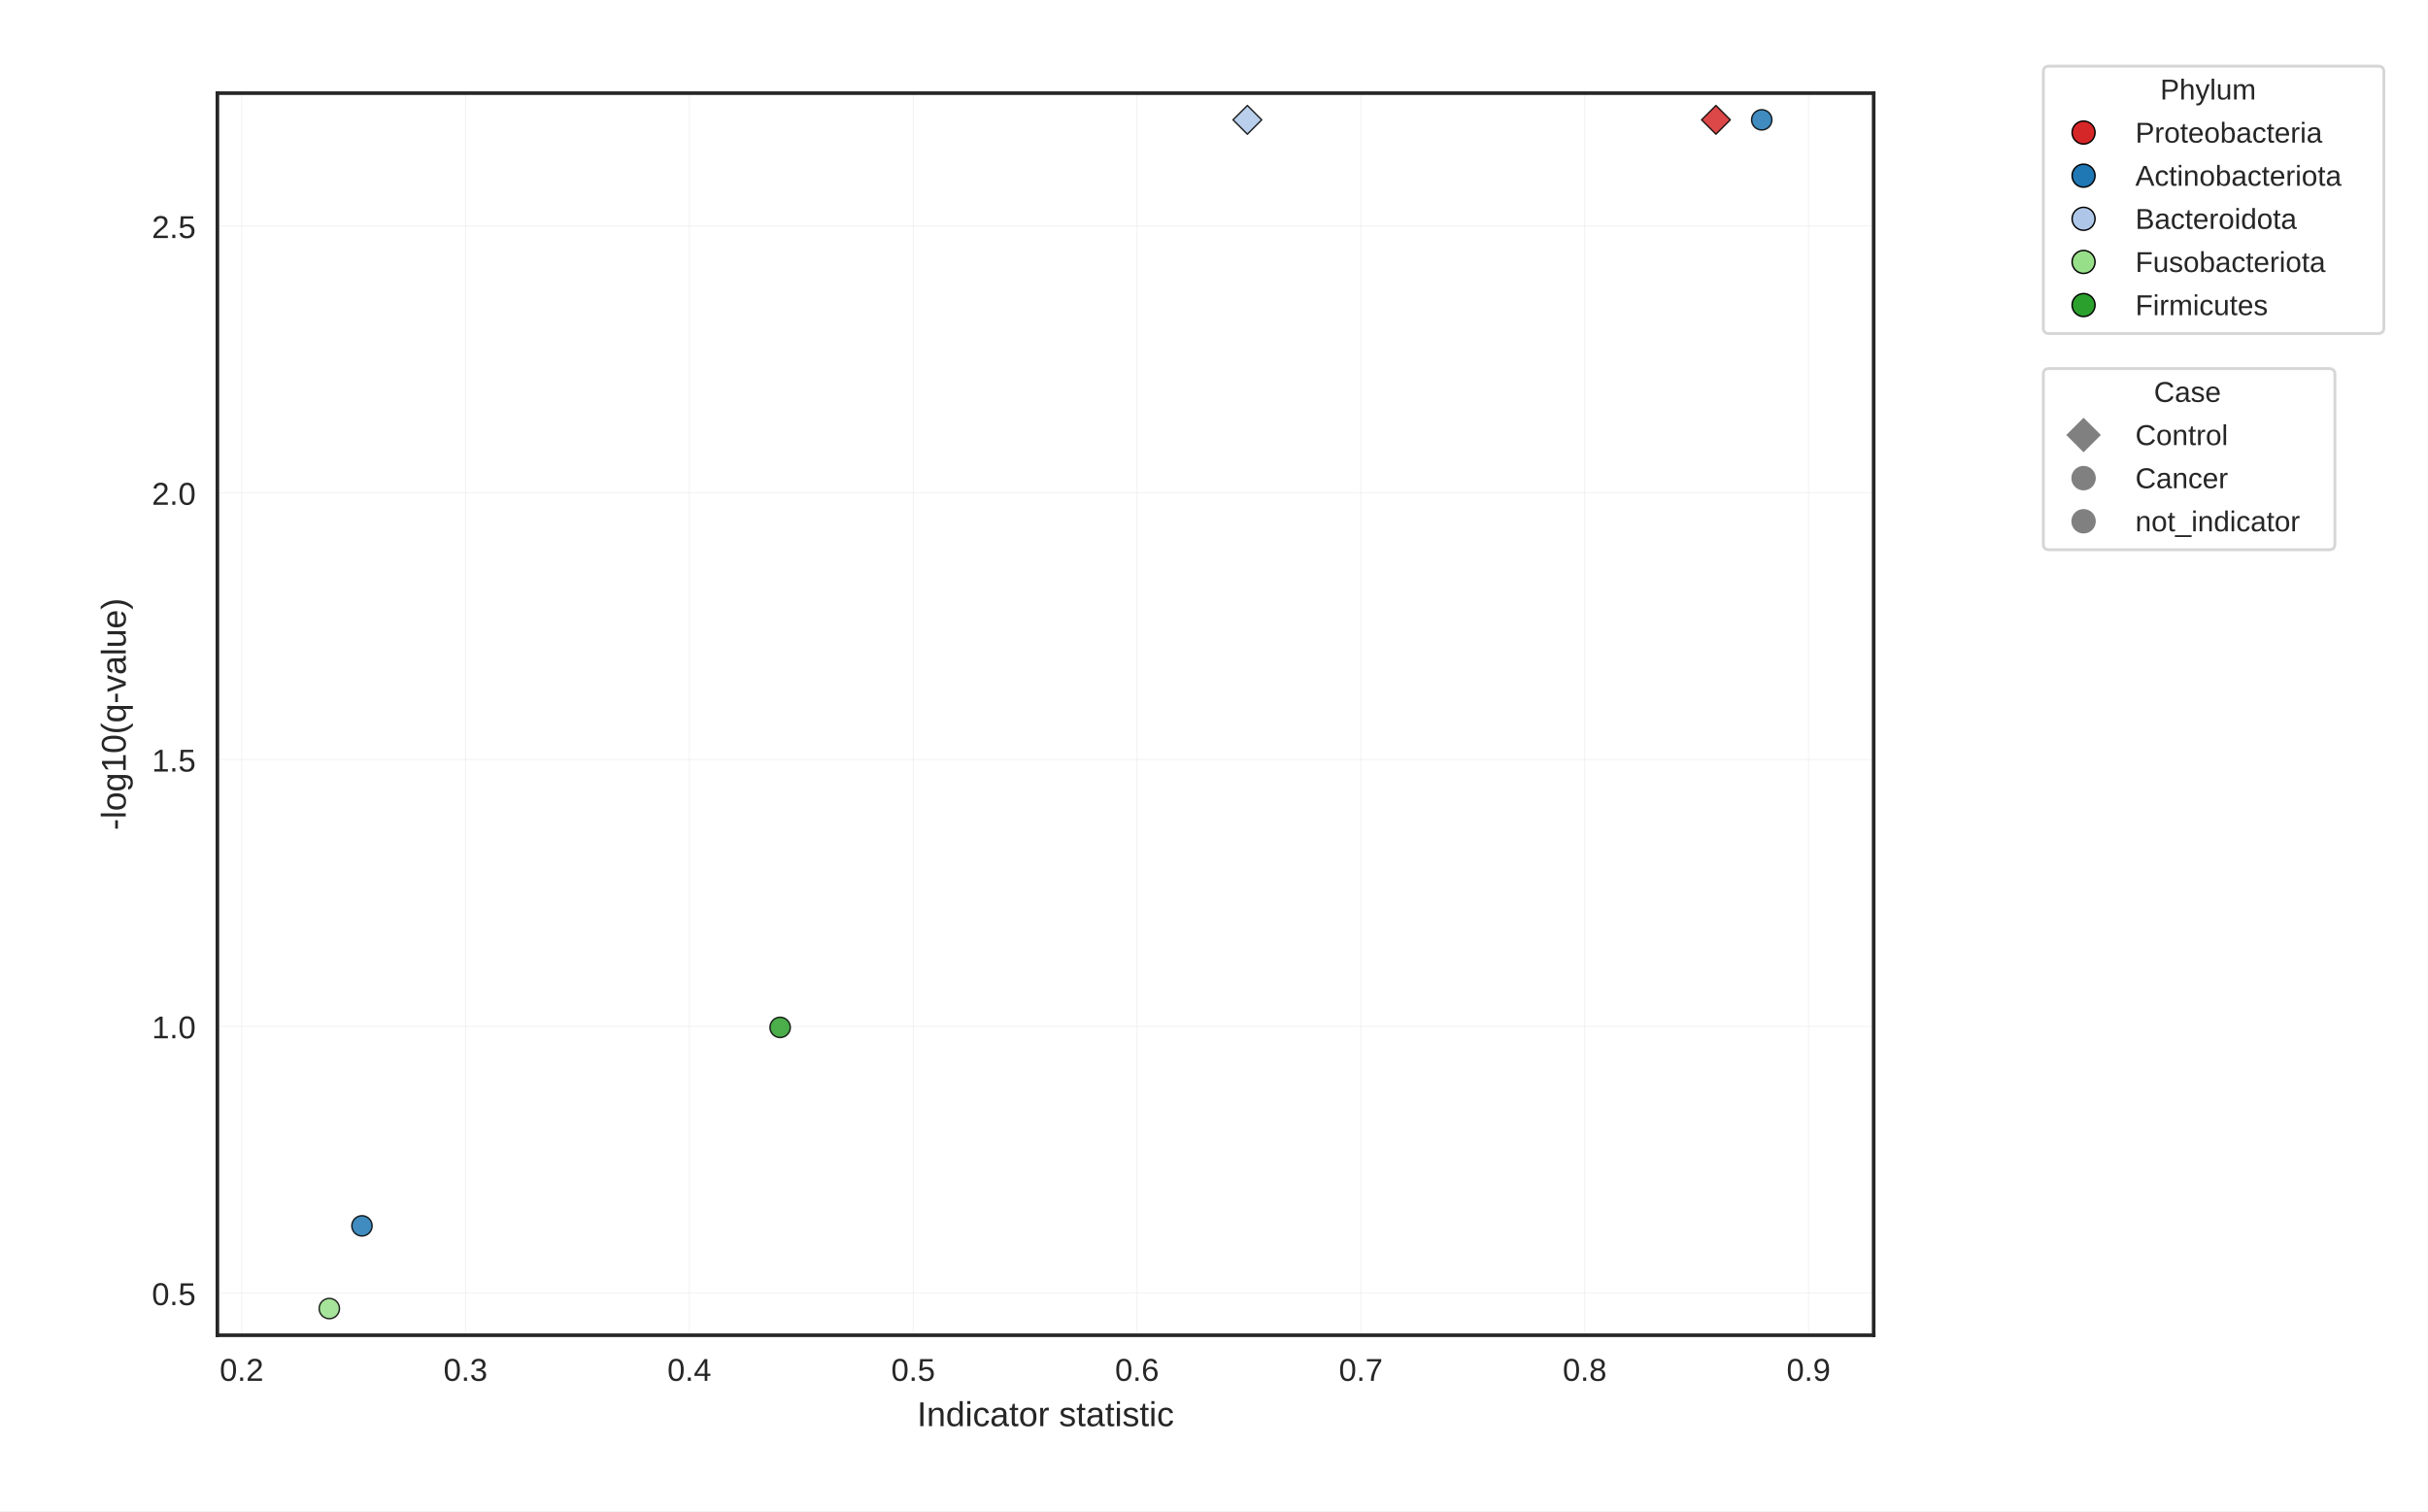
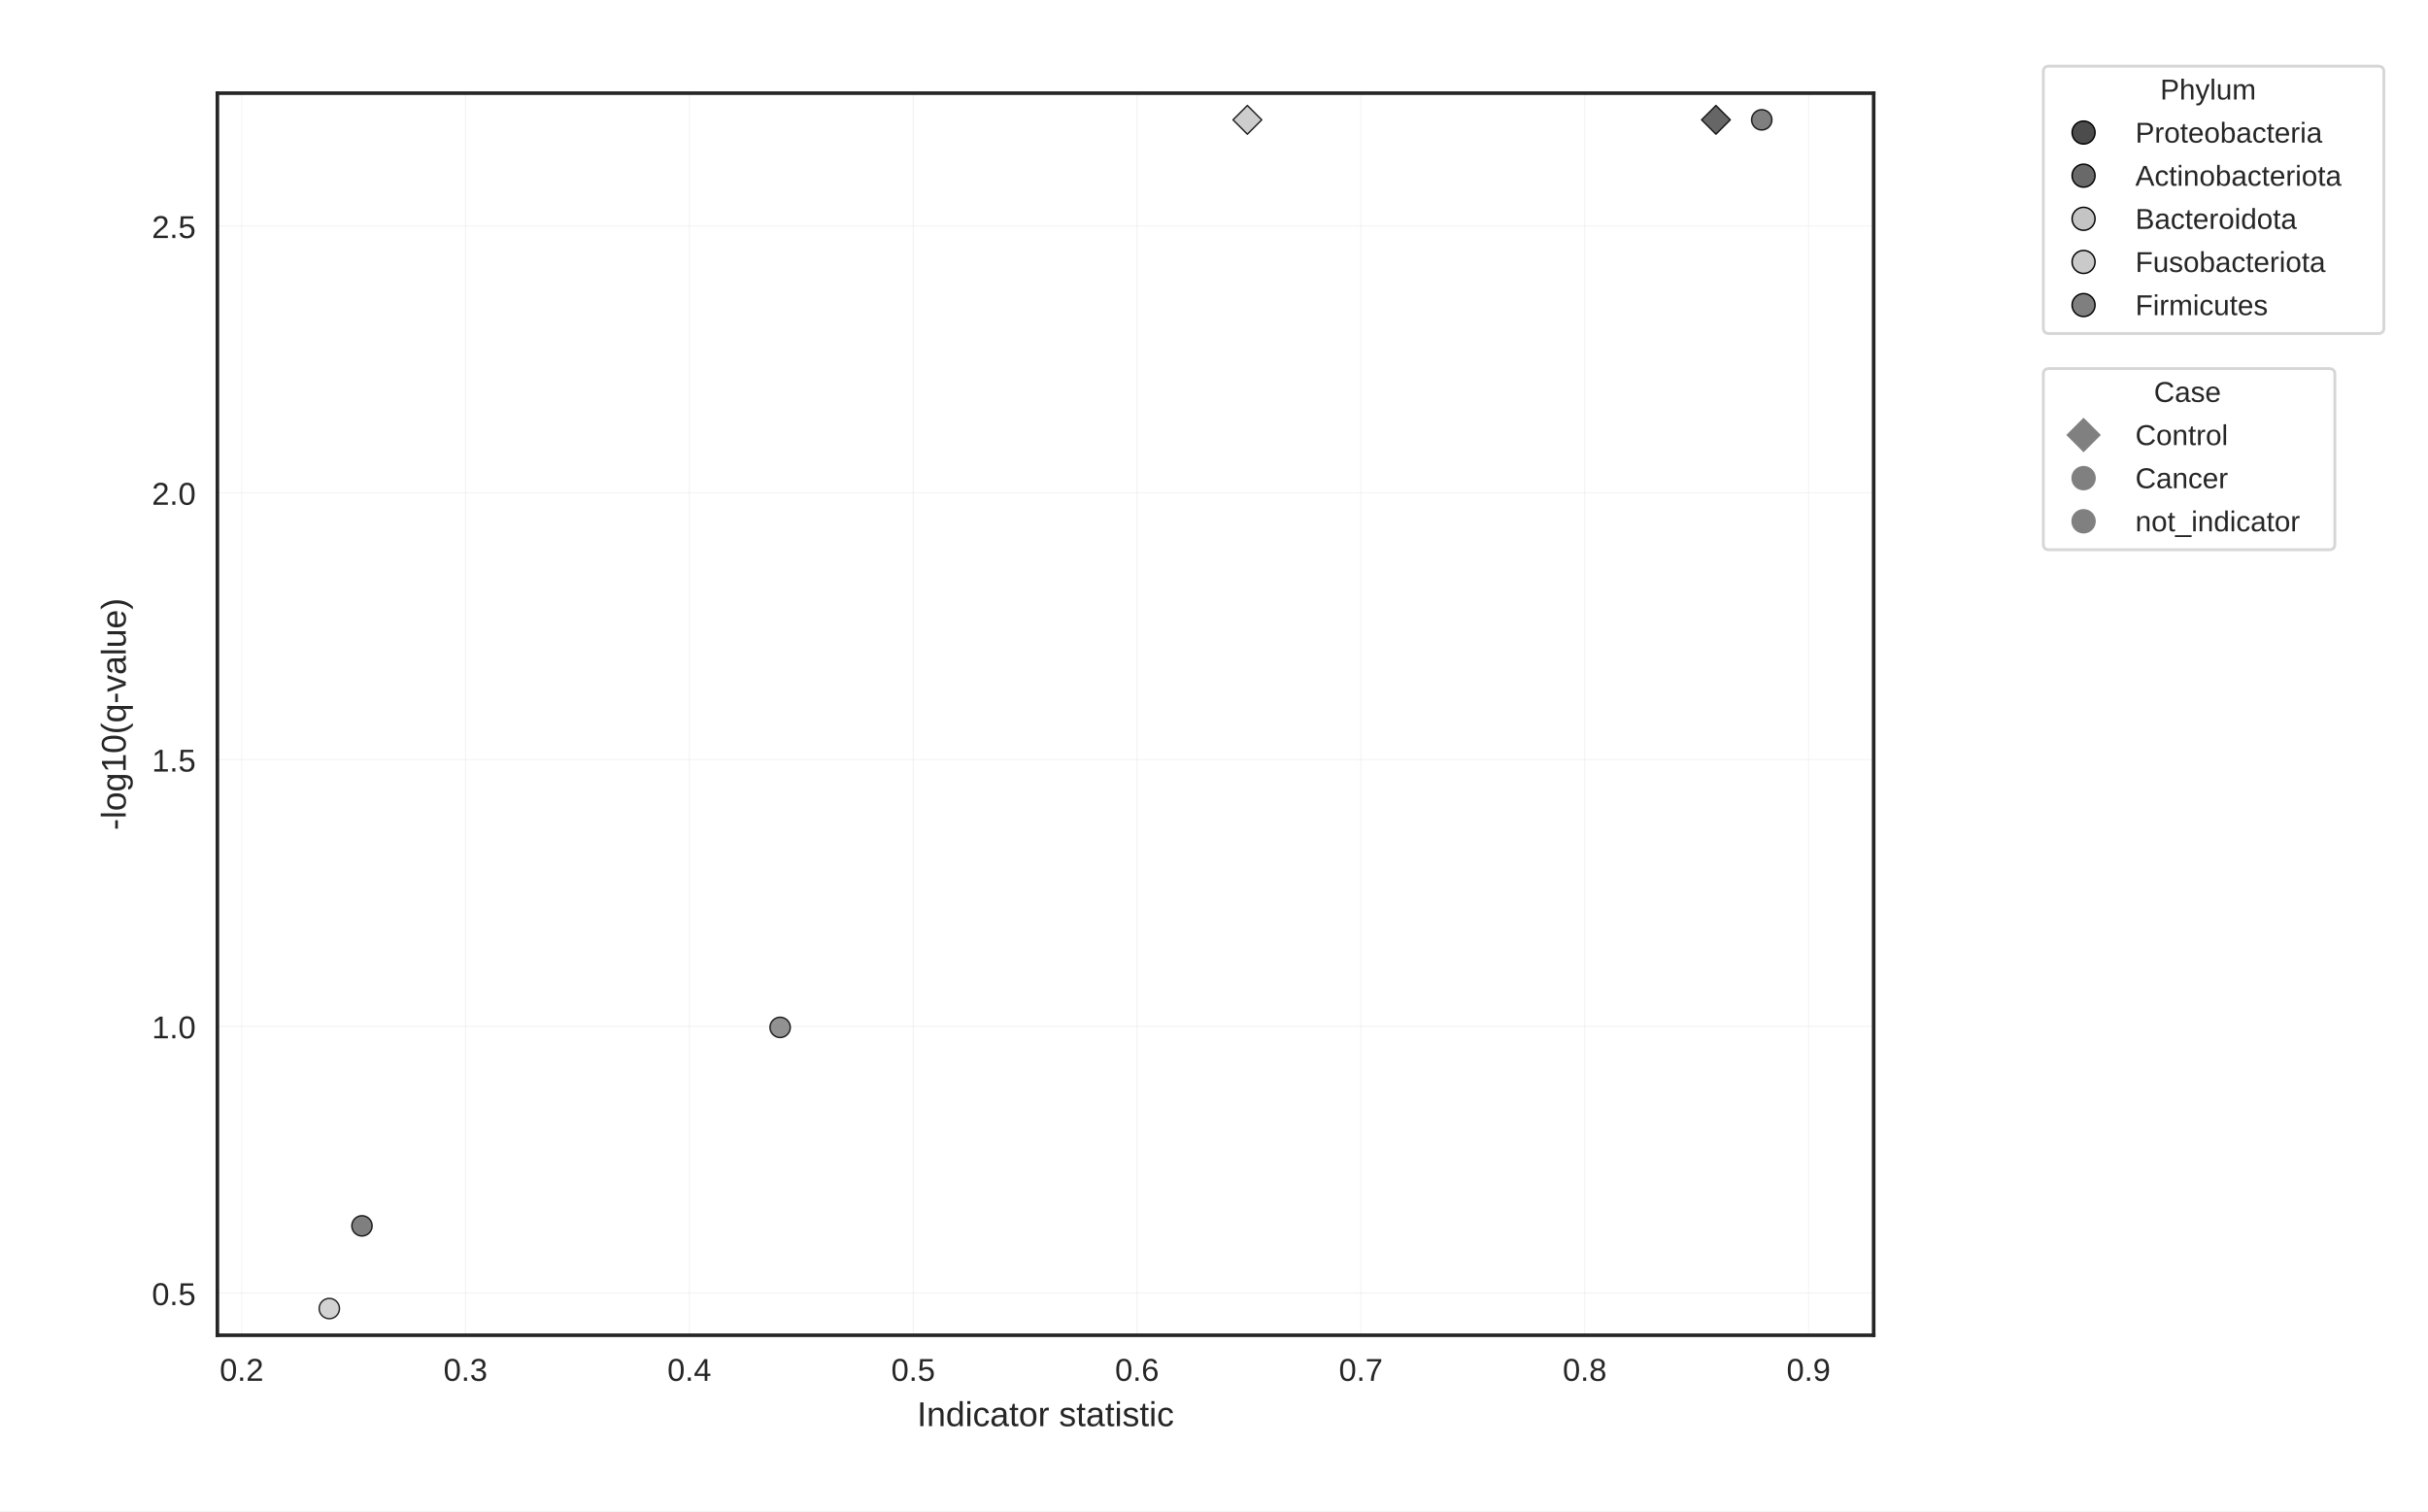
<svg xmlns="http://www.w3.org/2000/svg" xmlns:xlink="http://www.w3.org/1999/xlink" width="844.38pt" height="525.6pt" viewBox="0 0 844.38 525.6" version="1.1">
  <defs>
    <style type="text/css">*{stroke-linejoin: round; stroke-linecap: butt}</style>
  </defs>
  <g id="figure_1">
    <g id="patch_1">
      <path d="M 0 525.6  L 844.38 525.6  L 844.38 0  L 0 0  z " style="fill: #ffffff" />
    </g>
    <g id="axes_1">
      <g id="patch_2">
        <path d="M 75.6 464.4  L 651.6 464.4  L 651.6 32.4  L 75.6 32.4  z " style="fill: #ffffff" />
      </g>
      <g id="matplotlib.axis_1">
        <g id="xtick_1">
          <g id="line2d_1">
            <path d="M 84.04 464.4  L 84.04 32.4  " clip-path="url(#p770615b577)" style="fill: none; stroke: #cccccc; stroke-opacity: 0.3; stroke-width: 0.3; stroke-linecap: round" />
          </g>
          <g id="text_1">
            <text style="font-size: 11px; font-family: 'Arial', 'DejaVu Sans', 'Liberation Sans', 'Bitstream Vera Sans', sans-serif; text-anchor: middle; fill: #262626" x="84.04" y="480.257" transform="rotate(-0 84.0404 480.2574)">0.2</text>
          </g>
        </g>
        <g id="xtick_2">
          <g id="line2d_2">
            <path d="M 161.885 464.4  L 161.885 32.4  " clip-path="url(#p770615b577)" style="fill: none; stroke: #cccccc; stroke-opacity: 0.3; stroke-width: 0.3; stroke-linecap: round" />
          </g>
          <g id="text_2">
            <text style="font-size: 11px; font-family: 'Arial', 'DejaVu Sans', 'Liberation Sans', 'Bitstream Vera Sans', sans-serif; text-anchor: middle; fill: #262626" x="161.885" y="480.257" transform="rotate(-0 161.8852 480.2574)">0.3</text>
          </g>
        </g>
        <g id="xtick_3">
          <g id="line2d_3">
            <path d="M 239.73 464.4  L 239.73 32.4  " clip-path="url(#p770615b577)" style="fill: none; stroke: #cccccc; stroke-opacity: 0.3; stroke-width: 0.3; stroke-linecap: round" />
          </g>
          <g id="text_3">
            <text style="font-size: 11px; font-family: 'Arial', 'DejaVu Sans', 'Liberation Sans', 'Bitstream Vera Sans', sans-serif; text-anchor: middle; fill: #262626" x="239.73" y="480.257" transform="rotate(-0 239.7299 480.2574)">0.4</text>
          </g>
        </g>
        <g id="xtick_4">
          <g id="line2d_4">
            <path d="M 317.575 464.4  L 317.575 32.4  " clip-path="url(#p770615b577)" style="fill: none; stroke: #cccccc; stroke-opacity: 0.3; stroke-width: 0.3; stroke-linecap: round" />
          </g>
          <g id="text_4">
            <text style="font-size: 11px; font-family: 'Arial', 'DejaVu Sans', 'Liberation Sans', 'Bitstream Vera Sans', sans-serif; text-anchor: middle; fill: #262626" x="317.575" y="480.257" transform="rotate(-0 317.5747 480.2574)">0.5</text>
          </g>
        </g>
        <g id="xtick_5">
          <g id="line2d_5">
            <path d="M 395.419 464.4  L 395.419 32.4  " clip-path="url(#p770615b577)" style="fill: none; stroke: #cccccc; stroke-opacity: 0.3; stroke-width: 0.3; stroke-linecap: round" />
          </g>
          <g id="text_5">
            <text style="font-size: 11px; font-family: 'Arial', 'DejaVu Sans', 'Liberation Sans', 'Bitstream Vera Sans', sans-serif; text-anchor: middle; fill: #262626" x="395.419" y="480.257" transform="rotate(-0 395.4194 480.2574)">0.6</text>
          </g>
        </g>
        <g id="xtick_6">
          <g id="line2d_6">
            <path d="M 473.264 464.4  L 473.264 32.4  " clip-path="url(#p770615b577)" style="fill: none; stroke: #cccccc; stroke-opacity: 0.3; stroke-width: 0.3; stroke-linecap: round" />
          </g>
          <g id="text_6">
            <text style="font-size: 11px; font-family: 'Arial', 'DejaVu Sans', 'Liberation Sans', 'Bitstream Vera Sans', sans-serif; text-anchor: middle; fill: #262626" x="473.264" y="480.257" transform="rotate(-0 473.2642 480.2574)">0.7</text>
          </g>
        </g>
        <g id="xtick_7">
          <g id="line2d_7">
            <path d="M 551.109 464.4  L 551.109 32.4  " clip-path="url(#p770615b577)" style="fill: none; stroke: #cccccc; stroke-opacity: 0.3; stroke-width: 0.3; stroke-linecap: round" />
          </g>
          <g id="text_7">
            <text style="font-size: 11px; font-family: 'Arial', 'DejaVu Sans', 'Liberation Sans', 'Bitstream Vera Sans', sans-serif; text-anchor: middle; fill: #262626" x="551.109" y="480.257" transform="rotate(-0 551.1089 480.2574)">0.8</text>
          </g>
        </g>
        <g id="xtick_8">
          <g id="line2d_8">
            <path d="M 628.954 464.4  L 628.954 32.4  " clip-path="url(#p770615b577)" style="fill: none; stroke: #cccccc; stroke-opacity: 0.3; stroke-width: 0.3; stroke-linecap: round" />
          </g>
          <g id="text_8">
            <text style="font-size: 11px; font-family: 'Arial', 'DejaVu Sans', 'Liberation Sans', 'Bitstream Vera Sans', sans-serif; text-anchor: middle; fill: #262626" x="628.954" y="480.257" transform="rotate(-0 628.9537 480.2574)">0.9</text>
          </g>
        </g>
        <g id="text_9">
          <text style="font-size: 12px; font-family: 'Arial', 'DejaVu Sans', 'Liberation Sans', 'Bitstream Vera Sans', sans-serif; text-anchor: middle; fill: #262626" x="363.6" y="496.018" transform="rotate(-0 363.6 496.0181)">Indicator statistic</text>
        </g>
      </g>
      <g id="matplotlib.axis_2">
        <g id="ytick_1">
          <g id="line2d_9">
            <path d="M 75.6 449.74  L 651.6 449.74  " clip-path="url(#p770615b577)" style="fill: none; stroke: #cccccc; stroke-opacity: 0.3; stroke-width: 0.3; stroke-linecap: round" />
          </g>
          <g id="text_10">
            <text style="font-size: 11px; font-family: 'Arial', 'DejaVu Sans', 'Liberation Sans', 'Bitstream Vera Sans', sans-serif; text-anchor: end; fill: #262626" x="68.1" y="453.919" transform="rotate(-0 68.1 453.9189)">0.5</text>
          </g>
        </g>
        <g id="ytick_2">
          <g id="line2d_10">
            <path d="M 75.6 356.957  L 651.6 356.957  " clip-path="url(#p770615b577)" style="fill: none; stroke: #cccccc; stroke-opacity: 0.3; stroke-width: 0.3; stroke-linecap: round" />
          </g>
          <g id="text_11">
            <text style="font-size: 11px; font-family: 'Arial', 'DejaVu Sans', 'Liberation Sans', 'Bitstream Vera Sans', sans-serif; text-anchor: end; fill: #262626" x="68.1" y="361.135" transform="rotate(-0 68.1 361.1354)">1.0</text>
          </g>
        </g>
        <g id="ytick_3">
          <g id="line2d_11">
            <path d="M 75.6 264.173  L 651.6 264.173  " clip-path="url(#p770615b577)" style="fill: none; stroke: #cccccc; stroke-opacity: 0.3; stroke-width: 0.3; stroke-linecap: round" />
          </g>
          <g id="text_12">
            <text style="font-size: 11px; font-family: 'Arial', 'DejaVu Sans', 'Liberation Sans', 'Bitstream Vera Sans', sans-serif; text-anchor: end; fill: #262626" x="68.1" y="268.352" transform="rotate(-0 68.1 268.3519)">1.5</text>
          </g>
        </g>
        <g id="ytick_4">
          <g id="line2d_12">
            <path d="M 75.6 171.39  L 651.6 171.39  " clip-path="url(#p770615b577)" style="fill: none; stroke: #cccccc; stroke-opacity: 0.3; stroke-width: 0.3; stroke-linecap: round" />
          </g>
          <g id="text_13">
            <text style="font-size: 11px; font-family: 'Arial', 'DejaVu Sans', 'Liberation Sans', 'Bitstream Vera Sans', sans-serif; text-anchor: end; fill: #262626" x="68.1" y="175.568" transform="rotate(-0 68.1 175.5684)">2.0</text>
          </g>
        </g>
        <g id="ytick_5">
          <g id="line2d_13">
            <path d="M 75.6 78.606  L 651.6 78.606  " clip-path="url(#p770615b577)" style="fill: none; stroke: #cccccc; stroke-opacity: 0.3; stroke-width: 0.3; stroke-linecap: round" />
          </g>
          <g id="text_14">
            <text style="font-size: 11px; font-family: 'Arial', 'DejaVu Sans', 'Liberation Sans', 'Bitstream Vera Sans', sans-serif; text-anchor: end; fill: #262626" x="68.1" y="82.785" transform="rotate(-0 68.1 82.7849)">2.5</text>
          </g>
        </g>
        <g id="text_15">
          <text style="font-size: 12px; font-family: 'Arial', 'DejaVu Sans', 'Liberation Sans', 'Bitstream Vera Sans', sans-serif; text-anchor: middle; fill: #262626" x="43.724" y="248.4" transform="rotate(-90 43.72375 248.4)">-log10(q-value)</text>
        </g>
      </g>
      <g id="PathCollection_1">
-         <path d="M 596.747 46.678  L 601.747 41.678  L 596.747 36.678  L 591.747 41.678  z " clip-path="url(#p770615b577)" style="fill: #d62728; fill-opacity: 0.85; stroke: #000000; stroke-opacity: 0.85; stroke-width: 0.5" />
-         <path d="M 612.678 45.214  C 613.615 45.214 614.515 44.841 615.178 44.178  C 615.841 43.515 616.213 42.616 616.213 41.678  C 616.213 40.741 615.841 39.841 615.178 39.178  C 614.515 38.515 613.615 38.143 612.678 38.143  C 611.74 38.143 610.841 38.515 610.178 39.178  C 609.515 39.841 609.142 40.741 609.142 41.678  C 609.142 42.616 609.515 43.515 610.178 44.178  C 610.841 44.841 611.74 45.214 612.678 45.214  z " clip-path="url(#p770615b577)" style="fill: #1f77b4; fill-opacity: 0.85; stroke: #000000; stroke-opacity: 0.85; stroke-width: 0.5" />
-         <path d="M 125.884 429.894  C 126.821 429.894 127.721 429.522 128.384 428.859  C 129.047 428.196 129.419 427.296 129.419 426.359  C 129.419 425.421 129.047 424.522 128.384 423.859  C 127.721 423.196 126.821 422.823 125.884 422.823  C 124.946 422.823 124.047 423.196 123.384 423.859  C 122.721 424.522 122.348 425.421 122.348 426.359  C 122.348 427.296 122.721 428.196 123.384 428.859  C 124.047 429.522 124.946 429.894 125.884 429.894  z " clip-path="url(#p770615b577)" style="fill: #1f77b4; fill-opacity: 0.85; stroke: #000000; stroke-opacity: 0.85; stroke-width: 0.5" />
-         <path d="M 433.796 46.678  L 438.796 41.678  L 433.796 36.678  L 428.796 41.678  z " clip-path="url(#p770615b577)" style="fill: #aec7e8; fill-opacity: 0.85; stroke: #000000; stroke-opacity: 0.85; stroke-width: 0.5" />
-         <path d="M 114.522 458.657  C 115.46 458.657 116.359 458.285 117.022 457.622  C 117.685 456.959 118.058 456.059 118.058 455.122  C 118.058 454.184 117.685 453.285 117.022 452.622  C 116.359 451.959 115.46 451.586 114.522 451.586  C 113.585 451.586 112.685 451.959 112.022 452.622  C 111.359 453.285 110.987 454.184 110.987 455.122  C 110.987 456.059 111.359 456.959 112.022 457.622  C 112.685 458.285 113.585 458.657 114.522 458.657  z " clip-path="url(#p770615b577)" style="fill: #98df8a; fill-opacity: 0.85; stroke: #000000; stroke-opacity: 0.85; stroke-width: 0.5" />
-         <path d="M 271.309 360.863  C 272.246 360.863 273.146 360.491 273.809 359.828  C 274.472 359.165 274.844 358.265 274.844 357.328  C 274.844 356.39 274.472 355.491 273.809 354.828  C 273.146 354.165 272.246 353.792 271.309 353.792  C 270.371 353.792 269.472 354.165 268.809 354.828  C 268.146 355.491 267.773 356.39 267.773 357.328  C 267.773 358.265 268.146 359.165 268.809 359.828  C 269.472 360.491 270.371 360.863 271.309 360.863  z " clip-path="url(#p770615b577)" style="fill: #2ca02c; fill-opacity: 0.85; stroke: #000000; stroke-opacity: 0.85; stroke-width: 0.5" />
+         <path d="M 596.747 46.678  L 601.747 41.678  L 596.747 36.678  L 591.747 41.678  z " clip-path="url(#p770615b577)" style="fill: #4c4c4c; fill-opacity: 0.85; stroke: #000000; stroke-opacity: 0.85; stroke-width: 0.5" />
+         <path d="M 612.678 45.214  C 613.615 45.214 614.515 44.841 615.178 44.178  C 615.841 43.515 616.213 42.616 616.213 41.678  C 616.213 40.741 615.841 39.841 615.178 39.178  C 614.515 38.515 613.615 38.143 612.678 38.143  C 611.74 38.143 610.841 38.515 610.178 39.178  C 609.515 39.841 609.142 40.741 609.142 41.678  C 609.142 42.616 609.515 43.515 610.178 44.178  C 610.841 44.841 611.74 45.214 612.678 45.214  z " clip-path="url(#p770615b577)" style="fill: #696969; fill-opacity: 0.85; stroke: #000000; stroke-opacity: 0.85; stroke-width: 0.5" />
+         <path d="M 125.884 429.894  C 126.821 429.894 127.721 429.522 128.384 428.859  C 129.047 428.196 129.419 427.296 129.419 426.359  C 129.419 425.421 129.047 424.522 128.384 423.859  C 127.721 423.196 126.821 422.823 125.884 422.823  C 124.946 422.823 124.047 423.196 123.384 423.859  C 122.721 424.522 122.348 425.421 122.348 426.359  C 122.348 427.296 122.721 428.196 123.384 428.859  C 124.047 429.522 124.946 429.894 125.884 429.894  z " clip-path="url(#p770615b577)" style="fill: #696969; fill-opacity: 0.85; stroke: #000000; stroke-opacity: 0.85; stroke-width: 0.5" />
+         <path d="M 433.796 46.678  L 438.796 41.678  L 433.796 36.678  L 428.796 41.678  z " clip-path="url(#p770615b577)" style="fill: #c4c4c4; fill-opacity: 0.85; stroke: #000000; stroke-opacity: 0.85; stroke-width: 0.5" />
+         <path d="M 114.522 458.657  C 115.46 458.657 116.359 458.285 117.022 457.622  C 117.685 456.959 118.058 456.059 118.058 455.122  C 118.058 454.184 117.685 453.285 117.022 452.622  C 116.359 451.959 115.46 451.586 114.522 451.586  C 113.585 451.586 112.685 451.959 112.022 452.622  C 111.359 453.285 110.987 454.184 110.987 455.122  C 110.987 456.059 111.359 456.959 112.022 457.622  C 112.685 458.285 113.585 458.657 114.522 458.657  z " clip-path="url(#p770615b577)" style="fill: #cacaca; fill-opacity: 0.85; stroke: #000000; stroke-opacity: 0.85; stroke-width: 0.5" />
+         <path d="M 271.309 360.863  C 272.246 360.863 273.146 360.491 273.809 359.828  C 274.472 359.165 274.844 358.265 274.844 357.328  C 274.844 356.39 274.472 355.491 273.809 354.828  C 273.146 354.165 272.246 353.792 271.309 353.792  C 270.371 353.792 269.472 354.165 268.809 354.828  C 268.146 355.491 267.773 356.39 267.773 357.328  C 267.773 358.265 268.146 359.165 268.809 359.828  C 269.472 360.491 270.371 360.863 271.309 360.863  z " clip-path="url(#p770615b577)" style="fill: #7f7f7f; fill-opacity: 0.85; stroke: #000000; stroke-opacity: 0.85; stroke-width: 0.5" />
      </g>
      <g id="patch_3">
        <path d="M 75.6 464.4  L 75.6 32.4  " style="fill: none; stroke: #262626; stroke-width: 1.25; stroke-linejoin: miter; stroke-linecap: square" />
      </g>
      <g id="patch_4">
        <path d="M 651.6 464.4  L 651.6 32.4  " style="fill: none; stroke: #262626; stroke-width: 1.25; stroke-linejoin: miter; stroke-linecap: square" />
      </g>
      <g id="patch_5">
        <path d="M 75.6 464.4  L 651.6 464.4  " style="fill: none; stroke: #262626; stroke-width: 1.25; stroke-linejoin: miter; stroke-linecap: square" />
      </g>
      <g id="patch_6">
        <path d="M 75.6 32.4  L 651.6 32.4  " style="fill: none; stroke: #262626; stroke-width: 1.25; stroke-linejoin: miter; stroke-linecap: square" />
      </g>
    </g>
    <g id="axes_2">
      <g id="legend_1">
        <g id="patch_7">
          <path d="M 712.6 116.005  L 827.023 116.005  Q 829.023 116.005 829.023 114.005  L 829.023 25  Q 829.023 23 827.023 23  L 712.6 23  Q 710.6 23 710.6 25  L 710.6 114.005  Q 710.6 116.005 712.6 116.005  z " style="fill: #ffffff; opacity: 0.8; stroke: #cccccc; stroke-linejoin: miter" />
        </g>
        <g id="text_16">
          <text style="font-size: 10px; font-family: 'Arial', 'DejaVu Sans', 'Liberation Sans', 'Bitstream Vera Sans', sans-serif; text-anchor: start; fill: #262626" x="751.241" y="34.598" transform="rotate(-0 751.2406 34.59844)">Phylum</text>
        </g>
        <g id="line2d_14">
          <defs>
            <path id="m98c8e4a29a" d="M 0 4  C 1.061 4 2.078 3.579 2.828 2.828  C 3.579 2.078 4 1.061 4 0  C 4 -1.061 3.579 -2.078 2.828 -2.828  C 2.078 -3.579 1.061 -4 0 -4  C -1.061 -4 -2.078 -3.579 -2.828 -2.828  C -3.579 -2.078 -4 -1.061 -4 0  C -4 1.061 -3.579 2.078 -2.828 2.828  C -2.078 3.579 -1.061 4 0 4  z " style="stroke: #000000; stroke-width: 0.5" />
          </defs>
          <g>
-             <use xlink:href="#m98c8e4a29a" x="724.6" y="46.099" style="fill: #d62728; stroke: #000000; stroke-width: 0.5" />
+             <use xlink:href="#m98c8e4a29a" x="724.6" y="46.099" style="fill: #4c4c4c; stroke: #000000; stroke-width: 0.5" />
          </g>
        </g>
        <g id="text_17">
          <text style="font-size: 10px; font-family: 'Arial', 'DejaVu Sans', 'Liberation Sans', 'Bitstream Vera Sans', sans-serif; text-anchor: start; fill: #262626" x="742.6" y="49.599" transform="rotate(-0 742.6 49.59922)">Proteobacteria</text>
        </g>
        <g id="line2d_15">
          <defs>
            <path id="mb0feef575c" d="M 0 4  C 1.061 4 2.078 3.579 2.828 2.828  C 3.579 2.078 4 1.061 4 0  C 4 -1.061 3.579 -2.078 2.828 -2.828  C 2.078 -3.579 1.061 -4 0 -4  C -1.061 -4 -2.078 -3.579 -2.828 -2.828  C -3.579 -2.078 -4 -1.061 -4 0  C -4 1.061 -3.579 2.078 -2.828 2.828  C -2.078 3.579 -1.061 4 0 4  z " style="stroke: #000000; stroke-width: 0.5" />
          </defs>
          <g>
-             <use xlink:href="#mb0feef575c" x="724.6" y="61.1" style="fill: #1f77b4; stroke: #000000; stroke-width: 0.5" />
+             <use xlink:href="#mb0feef575c" x="724.6" y="61.1" style="fill: #696969; stroke: #000000; stroke-width: 0.5" />
          </g>
        </g>
        <g id="text_18">
          <text style="font-size: 10px; font-family: 'Arial', 'DejaVu Sans', 'Liberation Sans', 'Bitstream Vera Sans', sans-serif; text-anchor: start; fill: #262626" x="742.6" y="64.6" transform="rotate(-0 742.6 64.6)">Actinobacteriota</text>
        </g>
        <g id="line2d_16">
          <defs>
            <path id="m3c46ddaf2c" d="M 0 4  C 1.061 4 2.078 3.579 2.828 2.828  C 3.579 2.078 4 1.061 4 0  C 4 -1.061 3.579 -2.078 2.828 -2.828  C 2.078 -3.579 1.061 -4 0 -4  C -1.061 -4 -2.078 -3.579 -2.828 -2.828  C -3.579 -2.078 -4 -1.061 -4 0  C -4 1.061 -3.579 2.078 -2.828 2.828  C -2.078 3.579 -1.061 4 0 4  z " style="stroke: #000000; stroke-width: 0.5" />
          </defs>
          <g>
-             <use xlink:href="#m3c46ddaf2c" x="724.6" y="76.101" style="fill: #aec7e8; stroke: #000000; stroke-width: 0.5" />
+             <use xlink:href="#m3c46ddaf2c" x="724.6" y="76.101" style="fill: #c4c4c4; stroke: #000000; stroke-width: 0.5" />
          </g>
        </g>
        <g id="text_19">
          <text style="font-size: 10px; font-family: 'Arial', 'DejaVu Sans', 'Liberation Sans', 'Bitstream Vera Sans', sans-serif; text-anchor: start; fill: #262626" x="742.6" y="79.601" transform="rotate(-0 742.6 79.60078)">Bacteroidota</text>
        </g>
        <g id="line2d_17">
          <defs>
            <path id="mee6f1b1722" d="M 0 4  C 1.061 4 2.078 3.579 2.828 2.828  C 3.579 2.078 4 1.061 4 0  C 4 -1.061 3.579 -2.078 2.828 -2.828  C 2.078 -3.579 1.061 -4 0 -4  C -1.061 -4 -2.078 -3.579 -2.828 -2.828  C -3.579 -2.078 -4 -1.061 -4 0  C -4 1.061 -3.579 2.078 -2.828 2.828  C -2.078 3.579 -1.061 4 0 4  z " style="stroke: #000000; stroke-width: 0.5" />
          </defs>
          <g>
-             <use xlink:href="#mee6f1b1722" x="724.6" y="91.102" style="fill: #98df8a; stroke: #000000; stroke-width: 0.5" />
+             <use xlink:href="#mee6f1b1722" x="724.6" y="91.102" style="fill: #cacaca; stroke: #000000; stroke-width: 0.5" />
          </g>
        </g>
        <g id="text_20">
          <text style="font-size: 10px; font-family: 'Arial', 'DejaVu Sans', 'Liberation Sans', 'Bitstream Vera Sans', sans-serif; text-anchor: start; fill: #262626" x="742.6" y="94.602" transform="rotate(-0 742.6 94.60156)">Fusobacteriota</text>
        </g>
        <g id="line2d_18">
          <defs>
            <path id="mffea8bc673" d="M 0 4  C 1.061 4 2.078 3.579 2.828 2.828  C 3.579 2.078 4 1.061 4 0  C 4 -1.061 3.579 -2.078 2.828 -2.828  C 2.078 -3.579 1.061 -4 0 -4  C -1.061 -4 -2.078 -3.579 -2.828 -2.828  C -3.579 -2.078 -4 -1.061 -4 0  C -4 1.061 -3.579 2.078 -2.828 2.828  C -2.078 3.579 -1.061 4 0 4  z " style="stroke: #000000; stroke-width: 0.5" />
          </defs>
          <g>
-             <use xlink:href="#mffea8bc673" x="724.6" y="106.102" style="fill: #2ca02c; stroke: #000000; stroke-width: 0.5" />
+             <use xlink:href="#mffea8bc673" x="724.6" y="106.102" style="fill: #7f7f7f; stroke: #000000; stroke-width: 0.5" />
          </g>
        </g>
        <g id="text_21">
          <text style="font-size: 10px; font-family: 'Arial', 'DejaVu Sans', 'Liberation Sans', 'Bitstream Vera Sans', sans-serif; text-anchor: start; fill: #262626" x="742.6" y="109.602" transform="rotate(-0 742.6 109.6023)">Firmicutes</text>
        </g>
      </g>
      <g id="legend_2">
        <g id="patch_8">
          <path d="M 712.6 191.202  L 809.995 191.202  Q 811.995 191.202 811.995 189.202  L 811.995 130.199  Q 811.995 128.199 809.995 128.199  L 712.6 128.199  Q 710.6 128.199 710.6 130.199  L 710.6 189.202  Q 710.6 191.202 712.6 191.202  z " style="fill: #ffffff; opacity: 0.8; stroke: #cccccc; stroke-linejoin: miter" />
        </g>
        <g id="text_22">
          <text style="font-size: 10px; font-family: 'Arial', 'DejaVu Sans', 'Liberation Sans', 'Bitstream Vera Sans', sans-serif; text-anchor: start; fill: #262626" x="749.061" y="139.797" transform="rotate(-0 749.0609 139.7973)">Case</text>
        </g>
        <g id="line2d_19">
          <defs>
            <path id="m85808eaa4c" d="M -0 5.657  L 5.657 0  L 0 -5.657  L -5.657 -0  z " style="stroke: #808080; stroke-width: 0.5; stroke-linejoin: miter" />
          </defs>
          <g>
            <use xlink:href="#m85808eaa4c" x="724.6" y="151.298" style="fill: #808080; stroke: #808080; stroke-width: 0.5; stroke-linejoin: miter" />
          </g>
        </g>
        <g id="text_23">
          <text style="font-size: 10px; font-family: 'Arial', 'DejaVu Sans', 'Liberation Sans', 'Bitstream Vera Sans', sans-serif; text-anchor: start; fill: #262626" x="742.6" y="154.798" transform="rotate(-0 742.6 154.7981)">Control</text>
        </g>
        <g id="line2d_20">
          <defs>
            <path id="md97f3d8a78" d="M 0 4  C 1.061 4 2.078 3.579 2.828 2.828  C 3.579 2.078 4 1.061 4 0  C 4 -1.061 3.579 -2.078 2.828 -2.828  C 2.078 -3.579 1.061 -4 0 -4  C -1.061 -4 -2.078 -3.579 -2.828 -2.828  C -3.579 -2.078 -4 -1.061 -4 0  C -4 1.061 -3.579 2.078 -2.828 2.828  C -2.078 3.579 -1.061 4 0 4  z " style="stroke: #808080; stroke-width: 0.5" />
          </defs>
          <g>
            <use xlink:href="#md97f3d8a78" x="724.6" y="166.299" style="fill: #808080; stroke: #808080; stroke-width: 0.5" />
          </g>
        </g>
        <g id="text_24">
          <text style="font-size: 10px; font-family: 'Arial', 'DejaVu Sans', 'Liberation Sans', 'Bitstream Vera Sans', sans-serif; text-anchor: start; fill: #262626" x="742.6" y="169.799" transform="rotate(-0 742.6 169.7989)">Cancer</text>
        </g>
        <g id="line2d_21">
          <g>
            <use xlink:href="#md97f3d8a78" x="724.6" y="181.3" style="fill: #808080; stroke: #808080; stroke-width: 0.5" />
          </g>
        </g>
        <g id="text_25">
          <text style="font-size: 10px; font-family: 'Arial', 'DejaVu Sans', 'Liberation Sans', 'Bitstream Vera Sans', sans-serif; text-anchor: start; fill: #262626" x="742.6" y="184.8" transform="rotate(-0 742.6 184.7996)">not_indicator</text>
        </g>
      </g>
    </g>
  </g>
  <defs>
    <clipPath id="p770615b577">
      <rect x="75.6" y="32.4" width="576" height="432" />
    </clipPath>
  </defs>
</svg>
